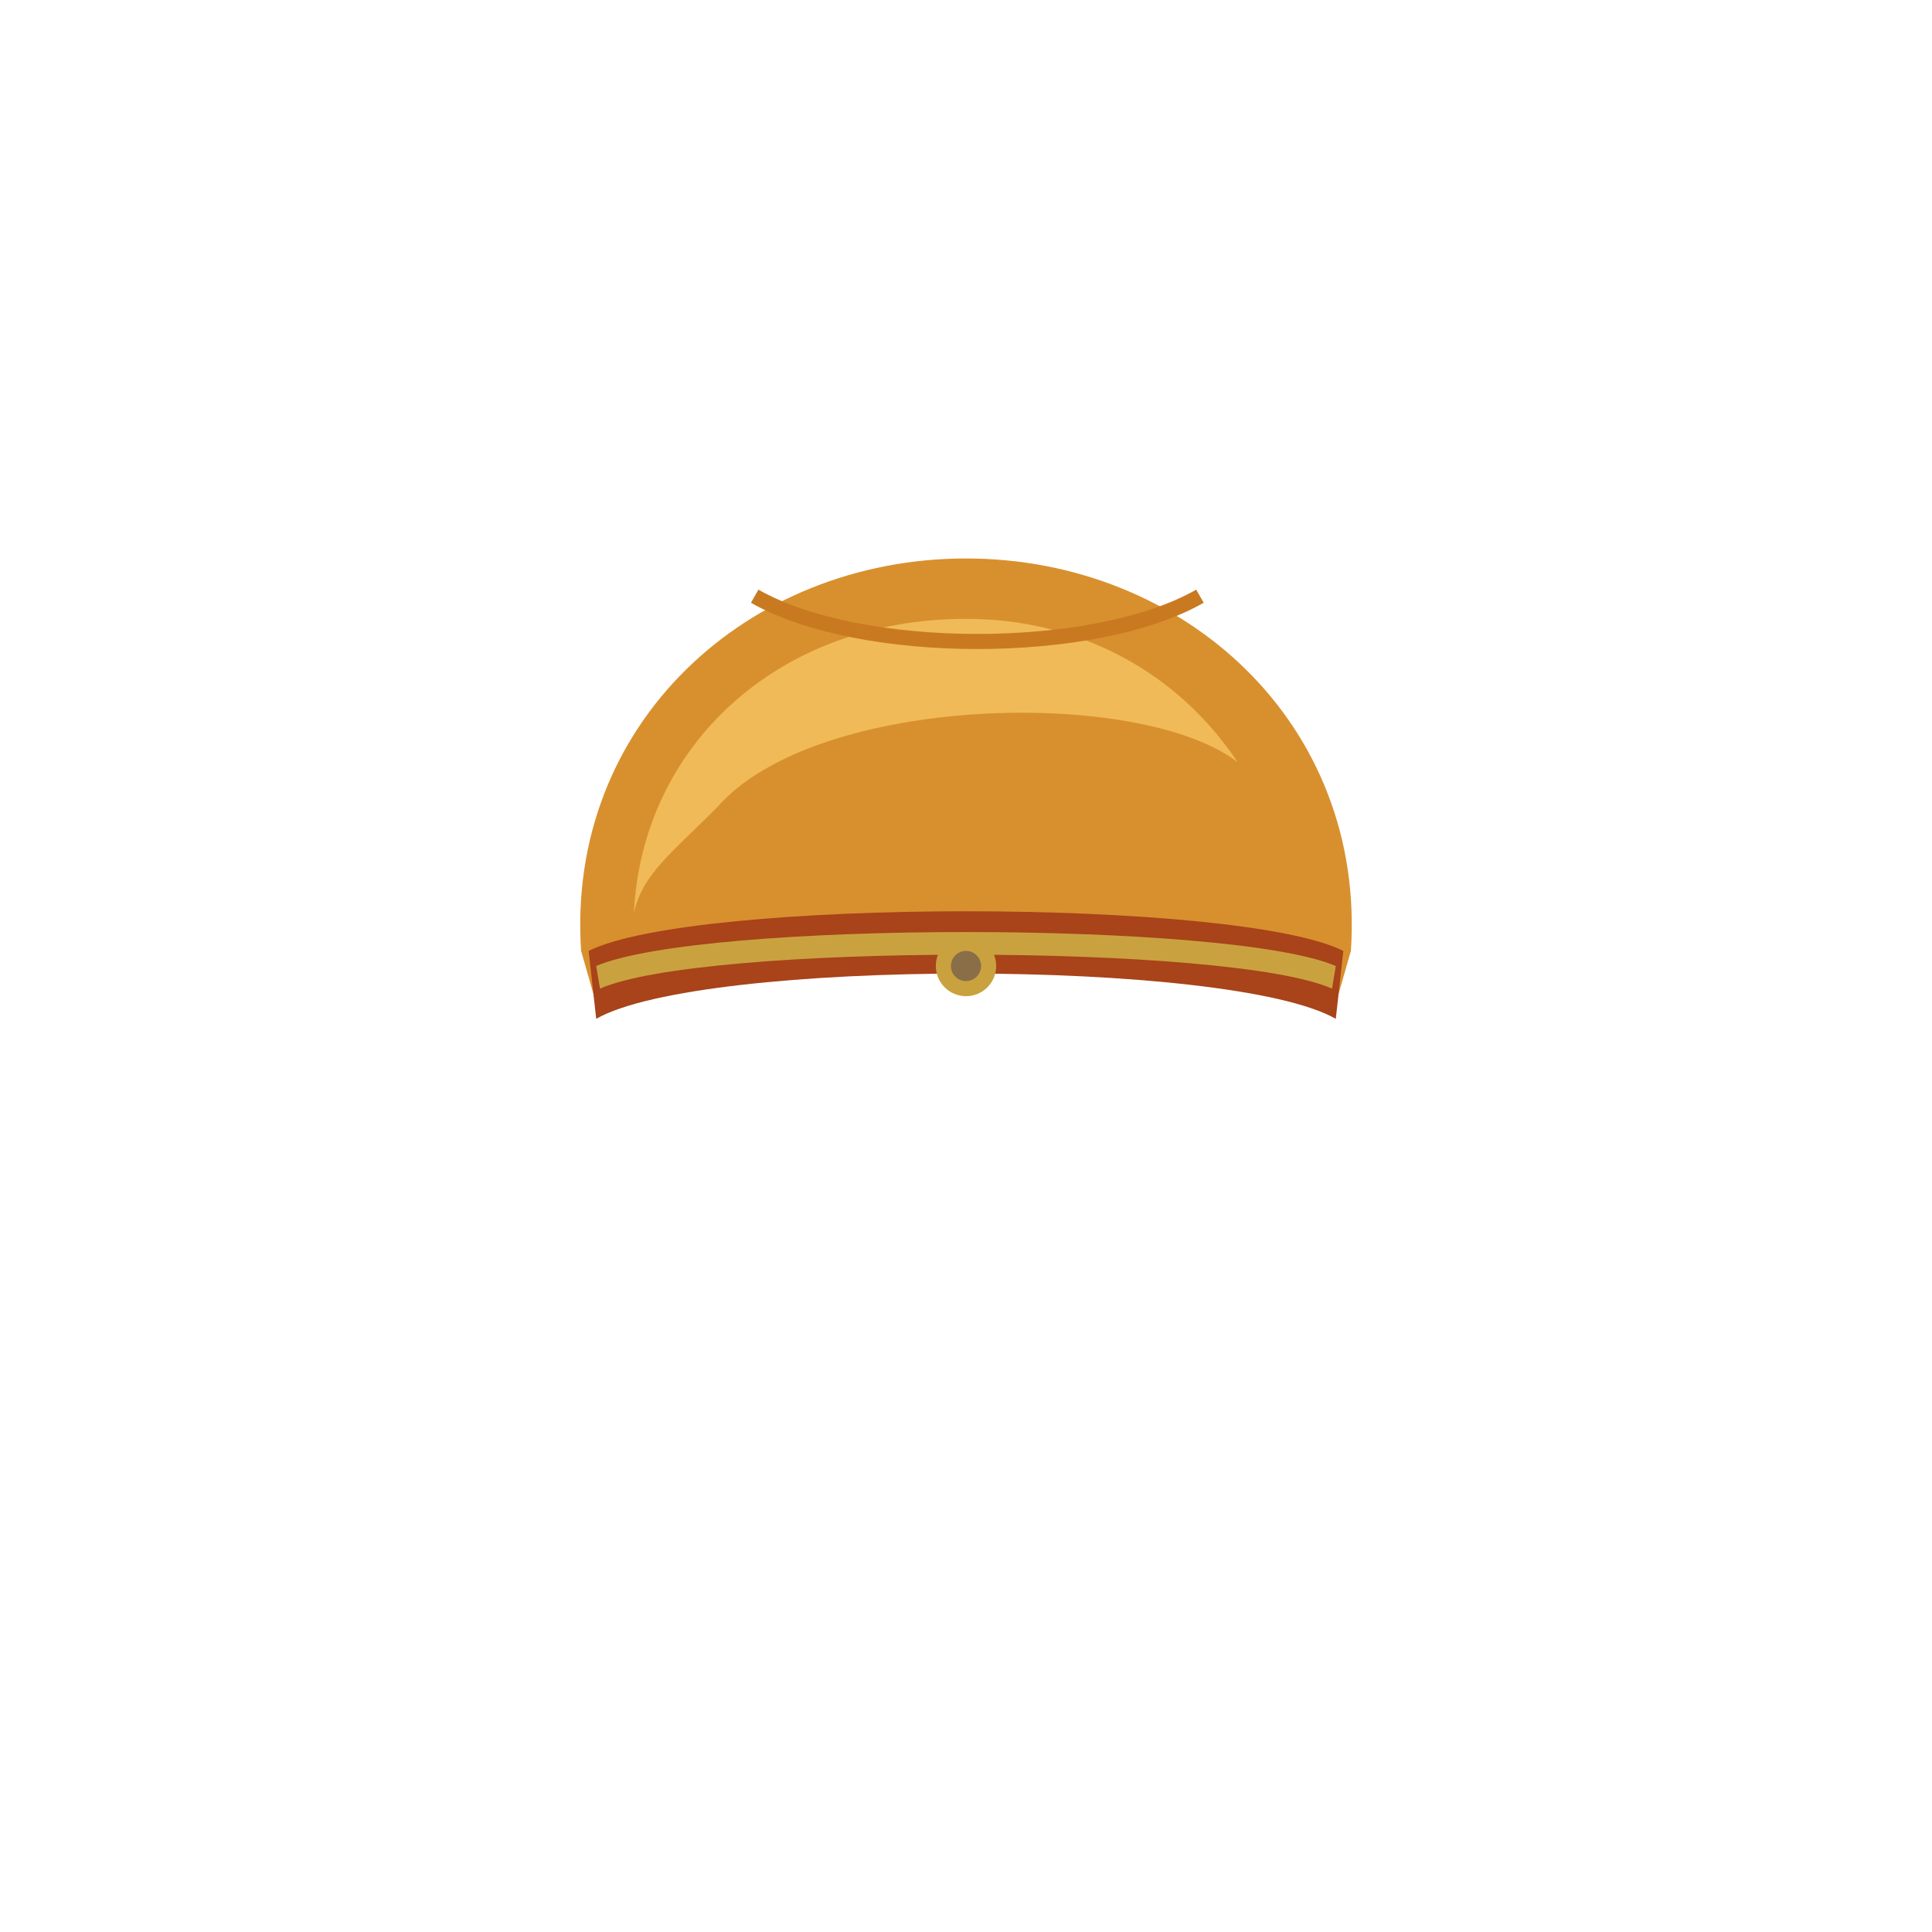
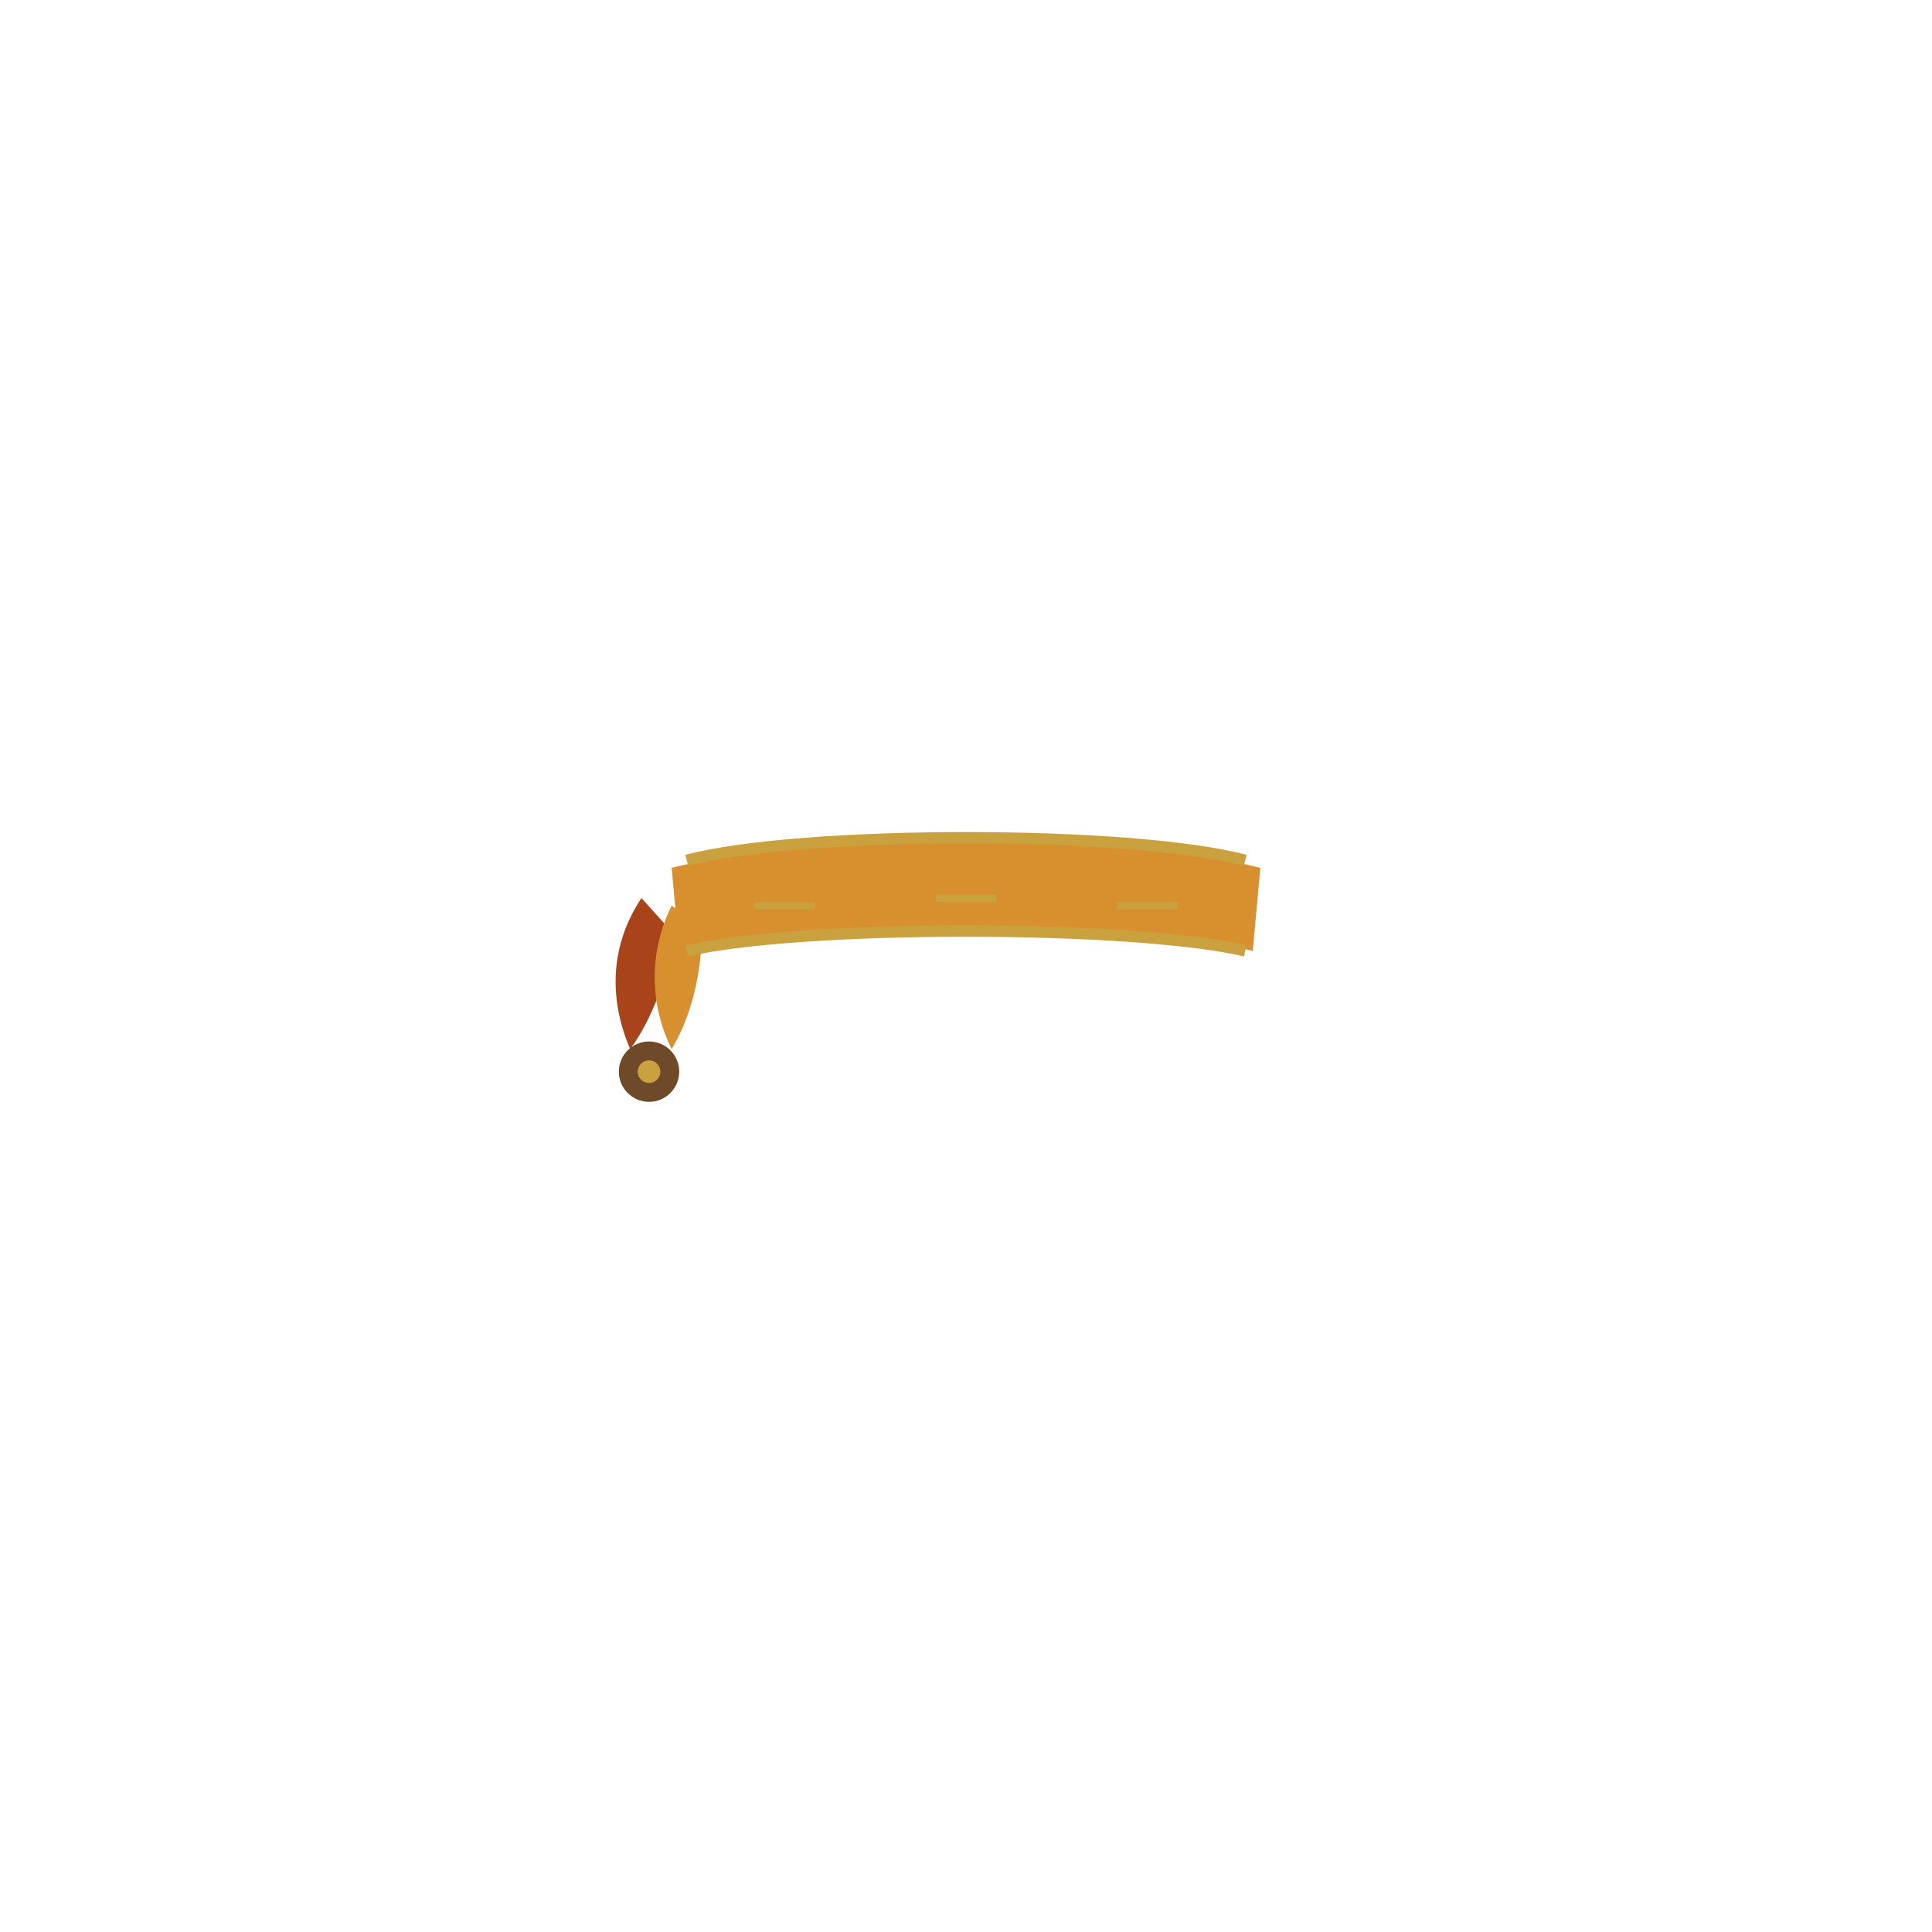
<svg xmlns="http://www.w3.org/2000/svg" viewBox="0 0 512 512" width="512" height="512">
-   <path d="M154 252 C150 192 198 148 256 148 C314 148 362 192 358 252 L354 266 C326 250 186 250 158 266 Z" fill="#D8902E" />
-   <path d="M168 242 C170 198 206 164 256 164 C286 164 312 178 328 202 C302 182 216 184 190 214 C178 226 170 232 168 242 Z" fill="#F0BA58" />
-   <path d="M200 158 C228 174 290 174 318 158" stroke="#C97A20" stroke-width="4" fill="none" />
-   <path d="M156 252 C184 238 328 238 356 252 L354 270 C326 254 186 254 158 270 Z" fill="#A8431A" />
-   <path d="M158 256 C186 244 326 244 354 256 L353 262 C326 250 186 250 159 262 Z" fill="#C9A23F" />
-   <circle cx="256" cy="256" r="8" fill="#C9A23F" />
-   <circle cx="256" cy="256" r="4" fill="#8A6E48" />
+   <path d="M170 238 C162 250 161 264 167 278 C173 270 177 258 179 248 Z" fill="#A8431A" />
+   <path d="M178 240 C172 252 172 266 178 278 C184 268 186 256 186 246 Z" fill="#D8902E" />
+   <circle cx="172" cy="284" r="8" fill="#6E4A28" />
+   <circle cx="172" cy="284" r="3" fill="#C9A23F" />
+   <path d="M178 230 C212 221 300 221 334 230 L332 252 C300 244 212 244 180 252 Z" fill="#D8902E" />
+   <path d="M182 228 C212 220 300 220 330 228" stroke="#C9A23F" stroke-width="3" fill="none" />
+   <path d="M182 252 C212 245 300 245 330 252" stroke="#C9A23F" stroke-width="3" fill="none" />
+   <path d="M200 240 L216 240 M248 238 L264 238 M296 240 L312 240" stroke="#C9A23F" stroke-width="2" fill="none" />
</svg>
